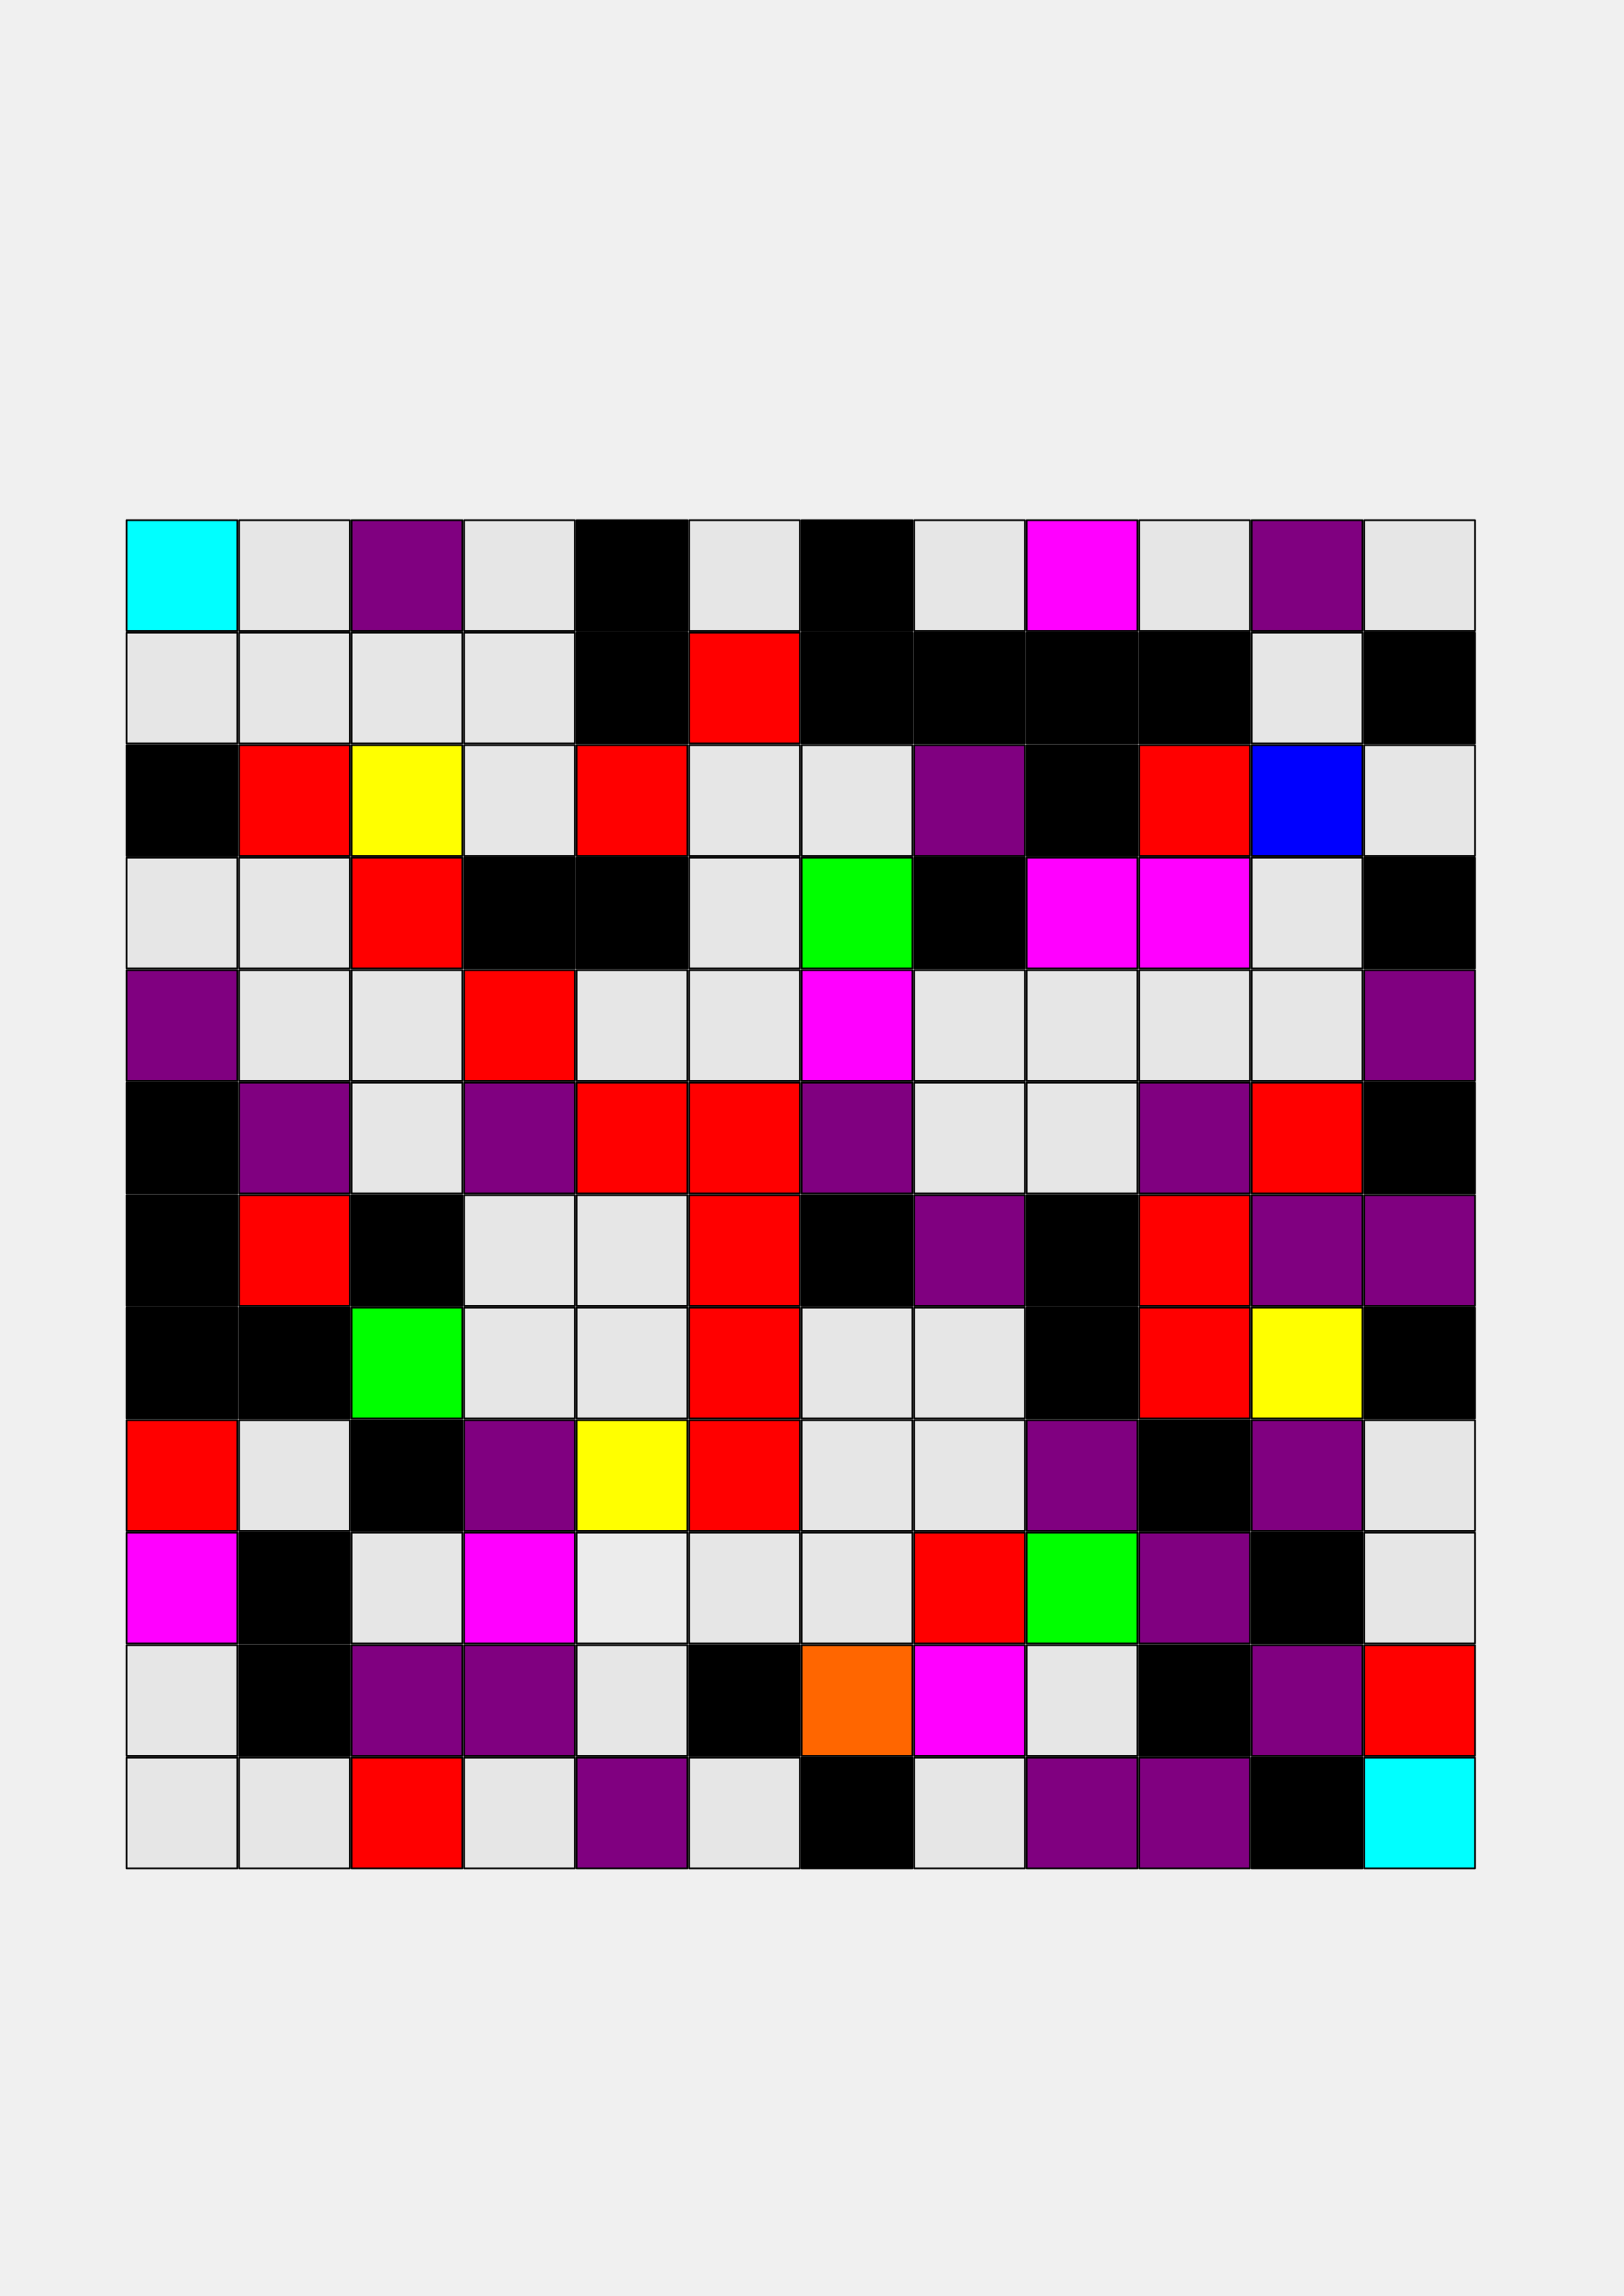
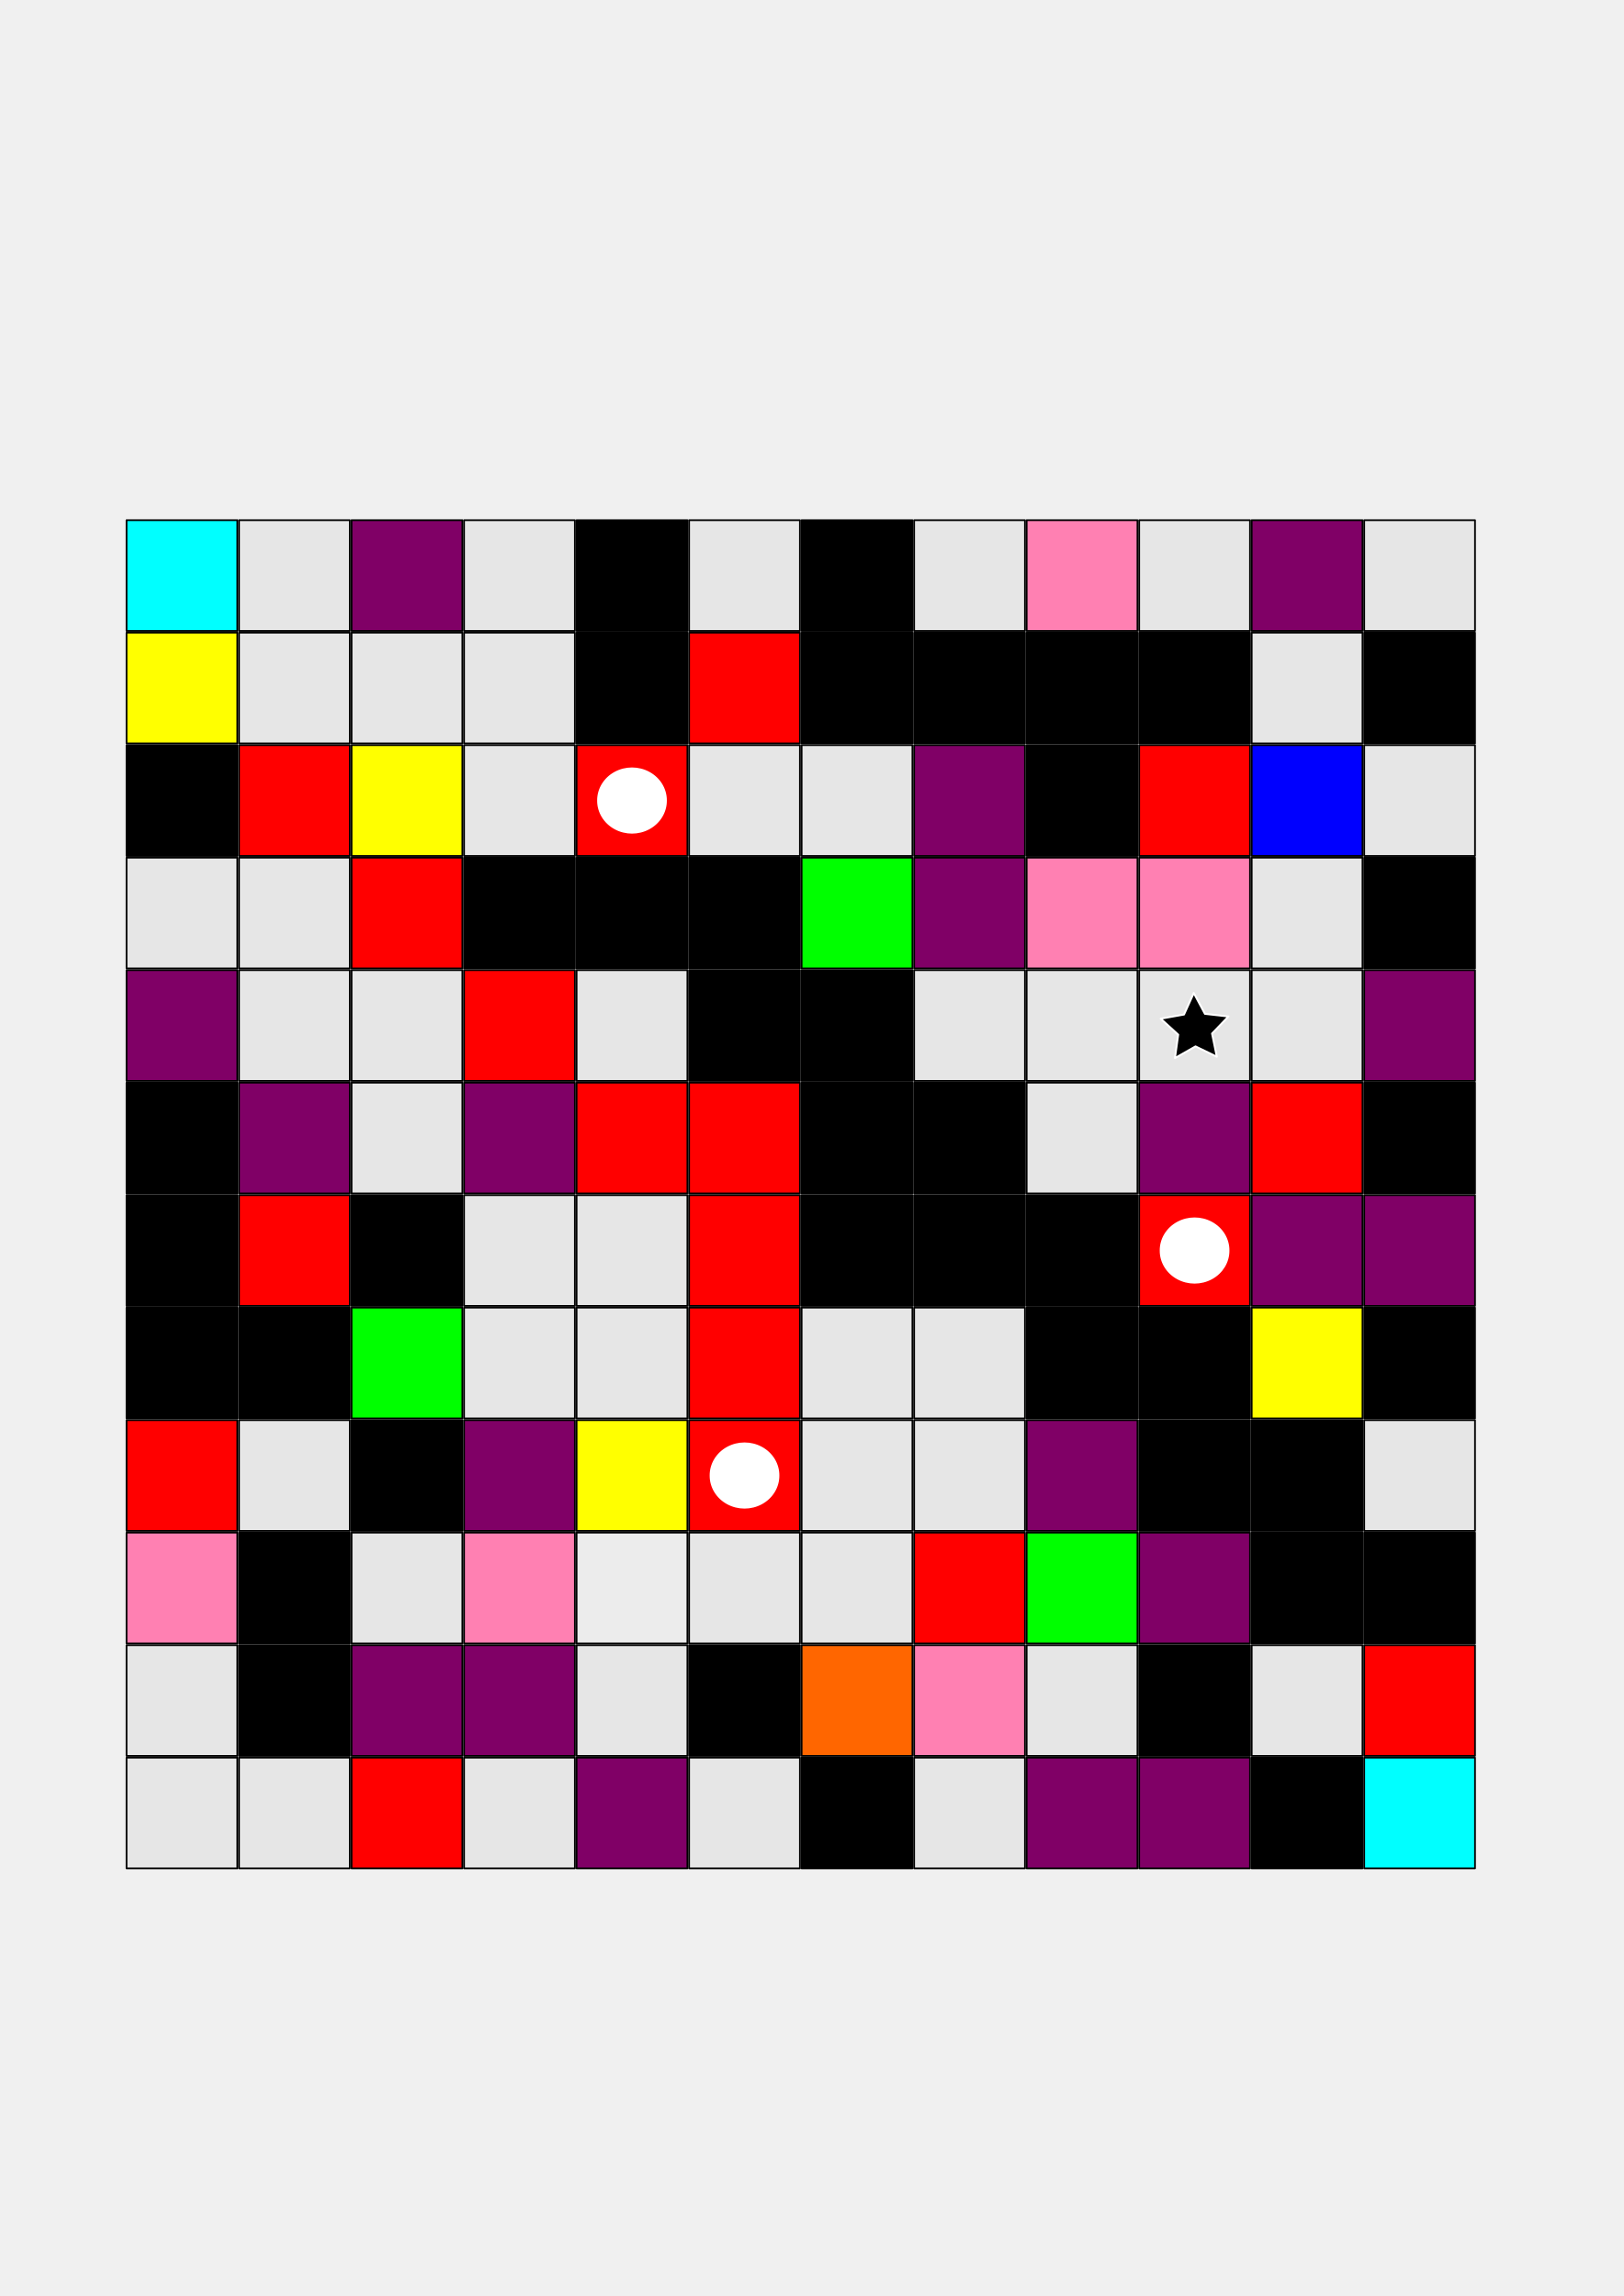
<svg xmlns="http://www.w3.org/2000/svg" width="744.094" height="1052.362" id="svg2" version="1.1">
  <defs id="defs4" />
  <g id="layer1">
    <flowRoot xml:space="preserve" id="flowRoot3453" style="fill:black;stroke:none;stroke-opacity:1;stroke-width:1px;stroke-linejoin:miter;stroke-linecap:butt;fill-opacity:1;font-family:Open Sans;font-style:normal;font-weight:normal;font-size:64px;line-height:125%;letter-spacing:0px;word-spacing:0px;-inkscape-font-specification:Open Sans;font-stretch:normal;font-variant:normal">
      <flowRegion id="flowRegion3455">
        <rect id="rect3457" width="1362.857" height="100" x="-2554.286" y="863.791" style="font-size:64px" />
      </flowRegion>
      <flowPara id="flowPara3459" />
    </flowRoot>
-     <rect style="fill:#ff00ff;stroke:#000000;stroke-width:0.787;stroke-linejoin:round;stroke-miterlimit:4;stroke-opacity:1;stroke-dasharray:none" id="rect2985" height="50.776" x="522.052" y="393.1" width="50.776" />
+     <rect style="fill:#ff80b2;stroke:#000000;stroke-width:0.787;stroke-linejoin:round;stroke-miterlimit:4;stroke-opacity:1;stroke-dasharray:none" id="rect2985" height="50.776" x="522.052" y="393.1" width="50.776" />
    <rect width="50.776" y="393.1" x="573.615" height="50.776" id="rect2987" style="fill:#e6e6e6;stroke:#000000;stroke-width:0.787;stroke-linejoin:round;stroke-miterlimit:4;stroke-opacity:1;stroke-dasharray:none" />
    <rect style="fill:#e6e6e6;stroke:#000000;stroke-width:0.787;stroke-linejoin:round;stroke-miterlimit:4;stroke-opacity:1;stroke-dasharray:none" id="rect2989" height="50.776" x="57.988" y="393.1" width="50.776" />
    <rect width="50.776" y="393.1" x="264.239" height="50.776" id="rect2991" style="fill:#000000;stroke:#000000;stroke-width:0.787;stroke-linejoin:round;stroke-miterlimit:4;stroke-opacity:1;stroke-dasharray:none" />
    <rect style="fill:#000000;stroke:#000000;stroke-width:0.787;stroke-linejoin:round;stroke-miterlimit:4;stroke-opacity:1;stroke-dasharray:none" id="rect2993" height="50.776" x="625.177" y="393.1" width="50.776" />
    <rect width="50.776" y="393.1" x="109.551" height="50.776" id="rect2995" style="fill:#e6e6e6;stroke:#000000;stroke-width:0.787;stroke-linejoin:round;stroke-miterlimit:4;stroke-opacity:1;stroke-dasharray:none" />
-     <rect style="fill:#ff00ff;stroke:#000000;stroke-width:0.787;stroke-linejoin:round;stroke-miterlimit:4;stroke-opacity:1;stroke-dasharray:none" id="rect2997" height="50.776" x="470.489" y="393.1" width="50.776" />
-     <rect width="50.776" y="393.1" x="315.801" height="50.776" id="rect2999" style="fill:#e6e6e6;stroke:#000000;stroke-width:0.787;stroke-linejoin:round;stroke-miterlimit:4;stroke-opacity:1;stroke-dasharray:none" />
+     <rect style="fill:#ff80b2;stroke:#000000;stroke-width:0.787;stroke-linejoin:round;stroke-miterlimit:4;stroke-opacity:1;stroke-dasharray:none" id="rect2997" height="50.776" x="470.489" y="393.1" width="50.776" />
+     <rect width="50.776" y="393.1" x="315.801" height="50.776" id="rect2999" style="fill:#000000;stroke:#000000;stroke-width:0.787;stroke-linejoin:round;stroke-miterlimit:4;stroke-opacity:1;stroke-dasharray:none" />
    <rect style="fill:#ff0000;stroke:#000000;stroke-width:0.787;stroke-linejoin:round;stroke-miterlimit:4;stroke-opacity:1;stroke-dasharray:none" id="rect3001" height="50.776" x="161.113" y="393.1" width="50.776" />
    <rect width="50.776" y="393.1" x="212.676" height="50.776" id="rect3003" style="fill:#000000;stroke:#000000;stroke-width:0.787;stroke-linejoin:round;stroke-miterlimit:4;stroke-opacity:1;stroke-dasharray:none" />
    <rect style="fill:#00ff00;stroke:#000000;stroke-width:0.787;stroke-linejoin:round;stroke-miterlimit:4;stroke-opacity:1;stroke-dasharray:none" id="rect3005" height="50.776" x="367.364" y="393.1" width="50.776" />
-     <rect width="50.776" y="393.1" x="418.927" height="50.776" id="rect3007" style="fill:#000000;stroke:#000000;stroke-width:0.787;stroke-linejoin:round;stroke-miterlimit:4;stroke-opacity:1;stroke-dasharray:none" />
+     <rect width="50.776" y="393.1" x="418.927" height="50.776" id="rect3007" style="fill:#800066;stroke:#000000;stroke-width:0.787;stroke-linejoin:round;stroke-miterlimit:4;stroke-opacity:1;stroke-dasharray:none;fill-opacity:1" />
    <rect width="50.776" y="444.662" x="522.052" height="50.776" id="rect3025" style="fill:#e6e6e6;stroke:#000000;stroke-width:0.787;stroke-linejoin:round;stroke-miterlimit:4;stroke-opacity:1;stroke-dasharray:none" />
    <rect style="fill:#e6e6e6;stroke:#000000;stroke-width:0.787;stroke-linejoin:round;stroke-miterlimit:4;stroke-opacity:1;stroke-dasharray:none" id="rect3027" height="50.776" x="573.615" y="444.662" width="50.776" />
-     <rect width="50.776" y="444.662" x="57.988" height="50.776" id="rect3029" style="fill:#800080;stroke:#000000;stroke-width:0.787;stroke-linejoin:round;stroke-miterlimit:4;stroke-opacity:1;stroke-dasharray:none" />
+     <rect width="50.776" y="444.662" x="57.988" height="50.776" id="rect3029" style="fill:#800066;stroke:#000000;stroke-width:0.787;stroke-linejoin:round;stroke-miterlimit:4;stroke-opacity:1;stroke-dasharray:none" />
    <rect style="fill:#e6e6e6;stroke:#000000;stroke-width:0.787;stroke-linejoin:round;stroke-miterlimit:4;stroke-opacity:1;stroke-dasharray:none" id="rect3031" height="50.776" x="264.239" y="444.662" width="50.776" />
-     <rect width="50.776" y="444.662" x="625.177" height="50.776" id="rect3033" style="fill:#800080;stroke:#000000;stroke-width:0.787;stroke-linejoin:round;stroke-miterlimit:4;stroke-opacity:1;stroke-dasharray:none" />
+     <rect width="50.776" y="444.662" x="625.177" height="50.776" id="rect3033" style="fill:#800066;stroke:#000000;stroke-width:0.787;stroke-linejoin:round;stroke-miterlimit:4;stroke-opacity:1;stroke-dasharray:none" />
    <rect style="fill:#e6e6e6;stroke:#000000;stroke-width:0.787;stroke-linejoin:round;stroke-miterlimit:4;stroke-opacity:1;stroke-dasharray:none" id="rect3035" height="50.776" x="109.551" y="444.662" width="50.776" />
    <rect width="50.776" y="444.662" x="470.489" height="50.776" id="rect3037" style="fill:#e6e6e6;stroke:#000000;stroke-width:0.787;stroke-linejoin:round;stroke-miterlimit:4;stroke-opacity:1;stroke-dasharray:none" />
-     <rect style="fill:#e6e6e6;stroke:#000000;stroke-width:0.787;stroke-linejoin:round;stroke-miterlimit:4;stroke-opacity:1;stroke-dasharray:none" id="rect3039" height="50.776" x="315.801" y="444.662" width="50.776" />
+     <rect style="fill:#000000;stroke:#000000;stroke-width:0.787;stroke-linejoin:round;stroke-miterlimit:4;stroke-opacity:1;stroke-dasharray:none" id="rect3039" height="50.776" x="315.801" y="444.662" width="50.776" />
    <rect width="50.776" y="444.662" x="161.113" height="50.776" id="rect3041" style="fill:#e6e6e6;stroke:#000000;stroke-width:0.787;stroke-linejoin:round;stroke-miterlimit:4;stroke-opacity:1;stroke-dasharray:none" />
    <rect style="fill:#ff0000;stroke:#000000;stroke-width:0.787;stroke-linejoin:round;stroke-miterlimit:4;stroke-opacity:1;stroke-dasharray:none" id="rect3043" height="50.776" x="212.676" y="444.662" width="50.776" />
-     <rect width="50.776" y="444.662" x="367.364" height="50.776" id="rect3045" style="fill:#ff00ff;stroke:#000000;stroke-width:0.787;stroke-linejoin:round;stroke-miterlimit:4;stroke-opacity:1;stroke-dasharray:none" />
+     <rect width="50.776" y="444.662" x="367.364" height="50.776" id="rect3045" style="fill:#000000;stroke:#000000;stroke-width:0.787;stroke-linejoin:round;stroke-miterlimit:4;stroke-opacity:1;stroke-dasharray:none" />
    <rect style="fill:#e6e6e6;stroke:#000000;stroke-width:0.787;stroke-linejoin:round;stroke-miterlimit:4;stroke-opacity:1;stroke-dasharray:none" id="rect3047" height="50.776" x="418.927" y="444.662" width="50.776" />
-     <rect style="fill:#800080;stroke:#000000;stroke-width:0.787;stroke-linejoin:round;stroke-miterlimit:4;stroke-opacity:1;stroke-dasharray:none" id="rect3051" height="50.776" x="522.052" y="496.225" width="50.776" />
+     <rect style="fill:#800066;stroke:#000000;stroke-width:0.787;stroke-linejoin:round;stroke-miterlimit:4;stroke-opacity:1;stroke-dasharray:none" id="rect3051" height="50.776" x="522.052" y="496.225" width="50.776" />
    <rect width="50.776" y="496.225" x="573.615" height="50.776" id="rect3053" style="fill:#ff0000;stroke:#000000;stroke-width:0.787;stroke-linejoin:round;stroke-miterlimit:4;stroke-opacity:1;stroke-dasharray:none" />
    <rect style="fill:#000000;stroke:#000000;stroke-width:0.787;stroke-linejoin:round;stroke-miterlimit:4;stroke-opacity:1;stroke-dasharray:none" id="rect3055" height="50.776" x="57.988" y="496.225" width="50.776" />
    <rect width="50.776" y="496.225" x="264.239" height="50.776" id="rect3057" style="fill:#ff0000;stroke:#000000;stroke-width:0.787;stroke-linejoin:round;stroke-miterlimit:4;stroke-opacity:1;stroke-dasharray:none" />
    <rect style="fill:#000000;stroke:#000000;stroke-width:0.787;stroke-linejoin:round;stroke-miterlimit:4;stroke-opacity:1;stroke-dasharray:none" id="rect3059" height="50.776" x="625.177" y="496.225" width="50.776" />
-     <rect width="50.776" y="496.225" x="109.551" height="50.776" id="rect3061" style="fill:#800080;stroke:#000000;stroke-width:0.787;stroke-linejoin:round;stroke-miterlimit:4;stroke-opacity:1;stroke-dasharray:none" />
+     <rect width="50.776" y="496.225" x="109.551" height="50.776" id="rect3061" style="fill:#800066;stroke:#000000;stroke-width:0.787;stroke-linejoin:round;stroke-miterlimit:4;stroke-opacity:1;stroke-dasharray:none" />
    <rect style="fill:#e6e6e6;stroke:#000000;stroke-width:0.787;stroke-linejoin:round;stroke-miterlimit:4;stroke-opacity:1;stroke-dasharray:none" id="rect3063" height="50.776" x="470.489" y="496.225" width="50.776" />
    <rect width="50.776" y="496.225" x="315.801" height="50.776" id="rect3065" style="fill:#ff0000;stroke:#000000;stroke-width:0.787;stroke-linejoin:round;stroke-miterlimit:4;stroke-opacity:1;stroke-dasharray:none" />
    <rect style="fill:#e6e6e6;stroke:#000000;stroke-width:0.787;stroke-linejoin:round;stroke-miterlimit:4;stroke-opacity:1;stroke-dasharray:none" id="rect3067" height="50.776" x="161.113" y="496.225" width="50.776" />
-     <rect width="50.776" y="496.225" x="212.676" height="50.776" id="rect3069" style="fill:#800080;stroke:#000000;stroke-width:0.787;stroke-linejoin:round;stroke-miterlimit:4;stroke-opacity:1;stroke-dasharray:none" />
-     <rect style="fill:#800080;stroke:#000000;stroke-width:0.787;stroke-linejoin:round;stroke-miterlimit:4;stroke-opacity:1;stroke-dasharray:none" id="rect3071" height="50.776" x="367.364" y="496.225" width="50.776" />
-     <rect width="50.776" y="496.225" x="418.927" height="50.776" id="rect3073" style="fill:#e6e6e6;stroke:#000000;stroke-width:0.787;stroke-linejoin:round;stroke-miterlimit:4;stroke-opacity:1;stroke-dasharray:none" />
+     <rect width="50.776" y="496.225" x="212.676" height="50.776" id="rect3069" style="fill:#800066;stroke:#000000;stroke-width:0.787;stroke-linejoin:round;stroke-miterlimit:4;stroke-opacity:1;stroke-dasharray:none" />
+     <rect style="fill:#000000;stroke:#000000;stroke-width:0.787;stroke-linejoin:round;stroke-miterlimit:4;stroke-opacity:1;stroke-dasharray:none" id="rect3071" height="50.776" x="367.364" y="496.225" width="50.776" />
+     <rect width="50.776" y="496.225" x="418.927" height="50.776" id="rect3073" style="fill:#000000;stroke:#000000;stroke-width:0.787;stroke-linejoin:round;stroke-miterlimit:4;stroke-opacity:1;stroke-dasharray:none" />
    <rect width="50.776" y="547.788" x="522.052" height="50.776" id="rect3077" style="fill:#ff0000;stroke:#000000;stroke-width:0.787;stroke-linejoin:round;stroke-miterlimit:4;stroke-opacity:1;stroke-dasharray:none" />
-     <rect style="fill:#800080;stroke:#000000;stroke-width:0.787;stroke-linejoin:round;stroke-miterlimit:4;stroke-opacity:1;stroke-dasharray:none" id="rect3079" height="50.776" x="573.615" y="547.788" width="50.776" />
+     <rect style="fill:#800066;stroke:#000000;stroke-width:0.787;stroke-linejoin:round;stroke-miterlimit:4;stroke-opacity:1;stroke-dasharray:none" id="rect3079" height="50.776" x="573.615" y="547.788" width="50.776" />
    <rect width="50.776" y="547.788" x="57.988" height="50.776" id="rect3081" style="fill:#000000;stroke:#000000;stroke-width:0.787;stroke-linejoin:round;stroke-miterlimit:4;stroke-opacity:1;stroke-dasharray:none" />
    <rect style="fill:#e6e6e6;stroke:#000000;stroke-width:0.787;stroke-linejoin:round;stroke-miterlimit:4;stroke-opacity:1;stroke-dasharray:none" id="rect3083" height="50.776" x="264.239" y="547.788" width="50.776" />
-     <rect width="50.776" y="547.788" x="625.177" height="50.776" id="rect3085" style="fill:#800080;stroke:#000000;stroke-width:0.787;stroke-linejoin:round;stroke-miterlimit:4;stroke-opacity:1;stroke-dasharray:none" />
+     <rect width="50.776" y="547.788" x="625.177" height="50.776" id="rect3085" style="fill:#800066;stroke:#000000;stroke-width:0.787;stroke-linejoin:round;stroke-miterlimit:4;stroke-opacity:1;stroke-dasharray:none" />
    <rect style="fill:#ff0000;stroke:#000000;stroke-width:0.787;stroke-linejoin:round;stroke-miterlimit:4;stroke-opacity:1;stroke-dasharray:none" id="rect3087" height="50.776" x="109.551" y="547.788" width="50.776" />
    <rect width="50.776" y="547.788" x="470.489" height="50.776" id="rect3089" style="fill:#000000;stroke:#000000;stroke-width:0.787;stroke-linejoin:round;stroke-miterlimit:4;stroke-opacity:1;stroke-dasharray:none" />
    <rect style="fill:#ff0000;stroke:#000000;stroke-width:0.787;stroke-linejoin:round;stroke-miterlimit:4;stroke-opacity:1;stroke-dasharray:none" id="rect3091" height="50.776" x="315.801" y="547.788" width="50.776" />
    <rect width="50.776" y="547.788" x="161.113" height="50.776" id="rect3093" style="fill:#000000;stroke:#000000;stroke-width:0.787;stroke-linejoin:round;stroke-miterlimit:4;stroke-opacity:1;stroke-dasharray:none" />
    <rect style="fill:#e6e6e6;stroke:#000000;stroke-width:0.787;stroke-linejoin:round;stroke-miterlimit:4;stroke-opacity:1;stroke-dasharray:none" id="rect3095" height="50.776" x="212.676" y="547.788" width="50.776" />
    <rect width="50.776" y="547.788" x="367.364" height="50.776" id="rect3097" style="fill:#000000;stroke:#000000;stroke-width:0.787;stroke-linejoin:round;stroke-miterlimit:4;stroke-opacity:1;stroke-dasharray:none" />
-     <rect style="fill:#800080;stroke:#000000;stroke-width:0.787;stroke-linejoin:round;stroke-miterlimit:4;stroke-opacity:1;stroke-dasharray:none" id="rect3099" height="50.776" x="418.927" y="547.788" width="50.776" />
-     <rect style="fill:#ff0000;stroke:#000000;stroke-width:0.787;stroke-linejoin:round;stroke-miterlimit:4;stroke-opacity:1;stroke-dasharray:none" id="rect3103" height="50.776" x="522.052" y="599.35" width="50.776" />
+     <rect style="fill:#000000;stroke:#000000;stroke-width:0.787;stroke-linejoin:round;stroke-miterlimit:4;stroke-opacity:1;stroke-dasharray:none" id="rect3099" height="50.776" x="418.927" y="547.788" width="50.776" />
+     <rect style="fill:#000000;stroke:#000000;stroke-width:0.787;stroke-linejoin:round;stroke-miterlimit:4;stroke-opacity:1;stroke-dasharray:none" id="rect3103" height="50.776" x="522.052" y="599.35" width="50.776" />
    <rect width="50.776" y="599.35" x="573.615" height="50.776" id="rect3105" style="fill:#ffff00;stroke:#000000;stroke-width:0.787;stroke-linejoin:round;stroke-miterlimit:4;stroke-opacity:1;stroke-dasharray:none" />
    <rect style="fill:#000000;stroke:#000000;stroke-width:0.787;stroke-linejoin:round;stroke-miterlimit:4;stroke-opacity:1;stroke-dasharray:none" id="rect3107" height="50.776" x="57.988" y="599.35" width="50.776" />
    <rect width="50.776" y="599.35" x="264.239" height="50.776" id="rect3109" style="fill:#e6e6e6;stroke:#000000;stroke-width:0.787;stroke-linejoin:round;stroke-miterlimit:4;stroke-opacity:1;stroke-dasharray:none" />
    <rect style="fill:#000000;stroke:#000000;stroke-width:0.787;stroke-linejoin:round;stroke-miterlimit:4;stroke-opacity:1;stroke-dasharray:none" id="rect3111" height="50.776" x="625.177" y="599.35" width="50.776" />
    <rect width="50.776" y="599.35" x="109.551" height="50.776" id="rect3113" style="fill:#000000;stroke:#000000;stroke-width:0.787;stroke-linejoin:round;stroke-miterlimit:4;stroke-opacity:1;stroke-dasharray:none" />
    <rect style="fill:#000000;stroke:#000000;stroke-width:0.787;stroke-linejoin:round;stroke-miterlimit:4;stroke-opacity:1;stroke-dasharray:none" id="rect3115" height="50.776" x="470.489" y="599.35" width="50.776" />
    <rect width="50.776" y="599.35" x="315.801" height="50.776" id="rect3117" style="fill:#ff0000;stroke:#000000;stroke-width:0.787;stroke-linejoin:round;stroke-miterlimit:4;stroke-opacity:1;stroke-dasharray:none" />
    <rect style="fill:#00ff00;stroke:#000000;stroke-width:0.787;stroke-linejoin:round;stroke-miterlimit:4;stroke-opacity:1;stroke-dasharray:none" id="rect3119" height="50.776" x="161.113" y="599.35" width="50.776" />
    <rect width="50.776" y="599.35" x="212.676" height="50.776" id="rect3121" style="fill:#e6e6e6;stroke:#000000;stroke-width:0.787;stroke-linejoin:round;stroke-miterlimit:4;stroke-opacity:1;stroke-dasharray:none" />
    <rect style="fill:#e6e6e6;stroke:#000000;stroke-width:0.787;stroke-linejoin:round;stroke-miterlimit:4;stroke-opacity:1;stroke-dasharray:none" id="rect3123" height="50.776" x="367.364" y="599.35" width="50.776" />
    <rect width="50.776" y="599.35" x="418.927" height="50.776" id="rect3125" style="fill:#e6e6e6;stroke:#000000;stroke-width:0.787;stroke-linejoin:round;stroke-miterlimit:4;stroke-opacity:1;stroke-dasharray:none" />
    <rect width="50.776" y="650.913" x="522.052" height="50.776" id="rect3129" style="fill:#000000;stroke:#000000;stroke-width:0.787;stroke-linejoin:round;stroke-miterlimit:4;stroke-opacity:1;stroke-dasharray:none" />
-     <rect style="fill:#800080;stroke:#000000;stroke-width:0.787;stroke-linejoin:round;stroke-miterlimit:4;stroke-opacity:1;stroke-dasharray:none" id="rect3131" height="50.776" x="573.615" y="650.913" width="50.776" />
+     <rect style="fill:#000000;stroke:#000000;stroke-width:0.787;stroke-linejoin:round;stroke-miterlimit:4;stroke-opacity:1;stroke-dasharray:none" id="rect3131" height="50.776" x="573.615" y="650.913" width="50.776" />
    <rect width="50.776" y="650.913" x="57.988" height="50.776" id="rect3133" style="fill:#ff0000;stroke:#000000;stroke-width:0.787;stroke-linejoin:round;stroke-miterlimit:4;stroke-opacity:1;stroke-dasharray:none" />
    <rect style="fill:#ffff00;stroke:#000000;stroke-width:0.787;stroke-linejoin:round;stroke-miterlimit:4;stroke-opacity:1;stroke-dasharray:none" id="rect3135" height="50.776" x="264.239" y="650.913" width="50.776" />
    <rect width="50.776" y="650.913" x="625.177" height="50.776" id="rect3137" style="fill:#e6e6e6;stroke:#000000;stroke-width:0.787;stroke-linejoin:round;stroke-miterlimit:4;stroke-opacity:1;stroke-dasharray:none" />
    <rect style="fill:#e6e6e6;stroke:#000000;stroke-width:0.787;stroke-linejoin:round;stroke-miterlimit:4;stroke-opacity:1;stroke-dasharray:none" id="rect3139" height="50.776" x="109.551" y="650.913" width="50.776" />
-     <rect width="50.776" y="650.913" x="470.489" height="50.776" id="rect3141" style="fill:#800080;stroke:#000000;stroke-width:0.787;stroke-linejoin:round;stroke-miterlimit:4;stroke-opacity:1;stroke-dasharray:none" />
+     <rect width="50.776" y="650.913" x="470.489" height="50.776" id="rect3141" style="fill:#800066;stroke:#000000;stroke-width:0.787;stroke-linejoin:round;stroke-miterlimit:4;stroke-opacity:1;stroke-dasharray:none" />
    <rect style="fill:#ff0000;stroke:#000000;stroke-width:0.787;stroke-linejoin:round;stroke-miterlimit:4;stroke-opacity:1;stroke-dasharray:none" id="rect3143" height="50.776" x="315.801" y="650.913" width="50.776" />
    <rect width="50.776" y="650.913" x="161.113" height="50.776" id="rect3145" style="fill:#000000;stroke:#000000;stroke-width:0.787;stroke-linejoin:round;stroke-miterlimit:4;stroke-opacity:1;stroke-dasharray:none" />
-     <rect style="fill:#800080;stroke:#000000;stroke-width:0.787;stroke-linejoin:round;stroke-miterlimit:4;stroke-opacity:1;stroke-dasharray:none" id="rect3147" height="50.776" x="212.676" y="650.913" width="50.776" />
+     <rect style="fill:#800066;stroke:#000000;stroke-width:0.787;stroke-linejoin:round;stroke-miterlimit:4;stroke-opacity:1;stroke-dasharray:none" id="rect3147" height="50.776" x="212.676" y="650.913" width="50.776" />
    <rect width="50.776" y="650.913" x="367.364" height="50.776" id="rect3149" style="fill:#e6e6e6;stroke:#000000;stroke-width:0.787;stroke-linejoin:round;stroke-miterlimit:4;stroke-opacity:1;stroke-dasharray:none" />
    <rect style="fill:#e6e6e6;stroke:#000000;stroke-width:0.787;stroke-linejoin:round;stroke-miterlimit:4;stroke-opacity:1;stroke-dasharray:none" id="rect3151" height="50.776" x="418.927" y="650.913" width="50.776" />
-     <rect style="fill:#800080;stroke:#000000;stroke-width:0.787;stroke-linejoin:round;stroke-miterlimit:4;stroke-opacity:1;stroke-dasharray:none" id="rect3155" height="50.776" x="522.052" y="702.476" width="50.776" />
+     <rect style="fill:#800066;stroke:#000000;stroke-width:0.787;stroke-linejoin:round;stroke-miterlimit:4;stroke-opacity:1;stroke-dasharray:none" id="rect3155" height="50.776" x="522.052" y="702.476" width="50.776" />
    <rect width="50.776" y="702.476" x="573.615" height="50.776" id="rect3157" style="fill:#000000;stroke:#000000;stroke-width:0.787;stroke-linejoin:round;stroke-miterlimit:4;stroke-opacity:1;stroke-dasharray:none" />
-     <rect style="fill:#ff00ff;stroke:#000000;stroke-width:0.787;stroke-linejoin:round;stroke-miterlimit:4;stroke-opacity:1;stroke-dasharray:none" id="rect3159" height="50.776" x="57.988" y="702.476" width="50.776" />
+     <rect style="fill:#ff80b2;stroke:#000000;stroke-width:0.787;stroke-linejoin:round;stroke-miterlimit:4;stroke-opacity:1;stroke-dasharray:none" id="rect3159" height="50.776" x="57.988" y="702.476" width="50.776" />
    <rect width="50.776" y="702.476" x="264.239" height="50.776" id="rect3161" style="fill:#ececec;stroke:#000000;stroke-width:0.787;stroke-linejoin:round;stroke-miterlimit:4;stroke-opacity:1;stroke-dasharray:none" />
-     <rect style="fill:#e6e6e6;stroke:#000000;stroke-width:0.787;stroke-linejoin:round;stroke-miterlimit:4;stroke-opacity:1;stroke-dasharray:none" id="rect3163" height="50.776" x="625.177" y="702.476" width="50.776" />
+     <rect style="fill:#000000;stroke:#000000;stroke-width:0.787;stroke-linejoin:round;stroke-miterlimit:4;stroke-opacity:1;stroke-dasharray:none" id="rect3163" height="50.776" x="625.177" y="702.476" width="50.776" />
    <rect width="50.776" y="702.476" x="109.551" height="50.776" id="rect3165" style="fill:#000000;stroke:#000000;stroke-width:0.787;stroke-linejoin:round;stroke-miterlimit:4;stroke-opacity:1;stroke-dasharray:none" />
    <rect style="fill:#00ff00;stroke:#000000;stroke-width:0.787;stroke-linejoin:round;stroke-miterlimit:4;stroke-opacity:1;stroke-dasharray:none" id="rect3167" height="50.776" x="470.489" y="702.476" width="50.776" />
    <rect width="50.776" y="702.476" x="315.801" height="50.776" id="rect3169" style="fill:#e6e6e6;stroke:#000000;stroke-width:0.787;stroke-linejoin:round;stroke-miterlimit:4;stroke-opacity:1;stroke-dasharray:none" />
    <rect style="fill:#e6e6e6;stroke:#000000;stroke-width:0.787;stroke-linejoin:round;stroke-miterlimit:4;stroke-opacity:1;stroke-dasharray:none" id="rect3171" height="50.776" x="161.113" y="702.476" width="50.776" />
-     <rect width="50.776" y="702.476" x="212.676" height="50.776" id="rect3173" style="fill:#ff00ff;stroke:#000000;stroke-width:0.787;stroke-linejoin:round;stroke-miterlimit:4;stroke-opacity:1;stroke-dasharray:none" />
+     <rect width="50.776" y="702.476" x="212.676" height="50.776" id="rect3173" style="fill:#ff80b2;stroke:#000000;stroke-width:0.787;stroke-linejoin:round;stroke-miterlimit:4;stroke-opacity:1;stroke-dasharray:none" />
    <rect style="fill:#e6e6e6;stroke:#000000;stroke-width:0.787;stroke-linejoin:round;stroke-miterlimit:4;stroke-opacity:1;stroke-dasharray:none" id="rect3175" height="50.776" x="367.364" y="702.476" width="50.776" />
    <rect width="50.776" y="702.476" x="418.927" height="50.776" id="rect3177" style="fill:#ff0000;stroke:#000000;stroke-width:0.787;stroke-linejoin:round;stroke-miterlimit:4;stroke-opacity:1;stroke-dasharray:none" />
    <rect width="50.776" y="754.038" x="522.052" height="50.776" id="rect3181" style="fill:#000000;stroke:#000000;stroke-width:0.787;stroke-linejoin:round;stroke-miterlimit:4;stroke-opacity:1;stroke-dasharray:none" />
-     <rect style="fill:#800080;stroke:#000000;stroke-width:0.787;stroke-linejoin:round;stroke-miterlimit:4;stroke-opacity:1;stroke-dasharray:none" id="rect3183" height="50.776" x="573.615" y="754.038" width="50.776" />
+     <rect style="fill:#e6e6e6;stroke:#000000;stroke-width:0.787;stroke-linejoin:round;stroke-miterlimit:4;stroke-opacity:1;stroke-dasharray:none" id="rect3183" height="50.776" x="573.615" y="754.038" width="50.776" />
    <rect width="50.776" y="754.038" x="57.988" height="50.776" id="rect3185" style="fill:#e6e6e6;stroke:#000000;stroke-width:0.787;stroke-linejoin:round;stroke-miterlimit:4;stroke-opacity:1;stroke-dasharray:none" />
    <rect style="fill:#e6e6e6;stroke:#000000;stroke-width:0.787;stroke-linejoin:round;stroke-miterlimit:4;stroke-opacity:1;stroke-dasharray:none" id="rect3187" height="50.776" x="264.239" y="754.038" width="50.776" />
    <rect width="50.776" y="754.038" x="625.177" height="50.776" id="rect3189" style="fill:#ff0000;stroke:#000000;stroke-width:0.787;stroke-linejoin:round;stroke-miterlimit:4;stroke-opacity:1;stroke-dasharray:none" />
    <rect style="fill:#000000;stroke:#000000;stroke-width:0.787;stroke-linejoin:round;stroke-miterlimit:4;stroke-opacity:1;stroke-dasharray:none" id="rect3191" height="50.776" x="109.551" y="754.038" width="50.776" />
    <rect width="50.776" y="754.038" x="470.489" height="50.776" id="rect3193" style="fill:#e6e6e6;stroke:#000000;stroke-width:0.787;stroke-linejoin:round;stroke-miterlimit:4;stroke-opacity:1;stroke-dasharray:none" />
    <rect style="fill:#000000;stroke:#000000;stroke-width:0.787;stroke-linejoin:round;stroke-miterlimit:4;stroke-opacity:1;stroke-dasharray:none" id="rect3195" height="50.776" x="315.801" y="754.038" width="50.776" />
-     <rect width="50.776" y="754.038" x="161.113" height="50.776" id="rect3197" style="fill:#800080;stroke:#000000;stroke-width:0.787;stroke-linejoin:round;stroke-miterlimit:4;stroke-opacity:1;stroke-dasharray:none" />
-     <rect style="fill:#800080;stroke:#000000;stroke-width:0.787;stroke-linejoin:round;stroke-miterlimit:4;stroke-opacity:1;stroke-dasharray:none" id="rect3199" height="50.776" x="212.676" y="754.038" width="50.776" />
+     <rect width="50.776" y="754.038" x="161.113" height="50.776" id="rect3197" style="fill:#800066;stroke:#000000;stroke-width:0.787;stroke-linejoin:round;stroke-miterlimit:4;stroke-opacity:1;stroke-dasharray:none" />
+     <rect style="fill:#800066;stroke:#000000;stroke-width:0.787;stroke-linejoin:round;stroke-miterlimit:4;stroke-opacity:1;stroke-dasharray:none" id="rect3199" height="50.776" x="212.676" y="754.038" width="50.776" />
    <rect width="50.776" y="754.038" x="367.364" height="50.776" id="rect3201" style="fill:#ff6600;stroke:#000000;stroke-width:0.787;stroke-linejoin:round;stroke-miterlimit:4;stroke-opacity:1;stroke-dasharray:none" />
-     <rect style="fill:#ff00ff;stroke:#000000;stroke-width:0.787;stroke-linejoin:round;stroke-miterlimit:4;stroke-opacity:1;stroke-dasharray:none" id="rect3203" height="50.776" x="418.927" y="754.038" width="50.776" />
-     <rect style="fill:#800080;stroke:#000000;stroke-width:0.787;stroke-linejoin:round;stroke-miterlimit:4;stroke-opacity:1;stroke-dasharray:none" id="rect3207" height="50.776" x="522.052" y="805.601" width="50.776" />
+     <rect style="fill:#ff80b2;stroke:#000000;stroke-width:0.787;stroke-linejoin:round;stroke-miterlimit:4;stroke-opacity:1;stroke-dasharray:none" id="rect3203" height="50.776" x="418.927" y="754.038" width="50.776" />
+     <rect style="fill:#800066;stroke:#000000;stroke-width:0.787;stroke-linejoin:round;stroke-miterlimit:4;stroke-opacity:1;stroke-dasharray:none" id="rect3207" height="50.776" x="522.052" y="805.601" width="50.776" />
    <rect width="50.776" y="805.601" x="573.615" height="50.776" id="rect3209" style="fill:#000000;stroke:#000000;stroke-width:0.787;stroke-linejoin:round;stroke-miterlimit:4;stroke-opacity:1;stroke-dasharray:none" />
    <rect style="fill:#e6e6e6;stroke:#000000;stroke-width:0.787;stroke-linejoin:round;stroke-miterlimit:4;stroke-opacity:1;stroke-dasharray:none" id="rect3211" height="50.776" x="57.988" y="805.601" width="50.776" />
-     <rect width="50.776" y="805.601" x="264.239" height="50.776" id="rect3213" style="fill:#800080;stroke:#000000;stroke-width:0.787;stroke-linejoin:round;stroke-miterlimit:4;stroke-opacity:1;stroke-dasharray:none" />
+     <rect width="50.776" y="805.601" x="264.239" height="50.776" id="rect3213" style="fill:#800066;stroke:#000000;stroke-width:0.787;stroke-linejoin:round;stroke-miterlimit:4;stroke-opacity:1;stroke-dasharray:none" />
    <rect style="fill:#00ffff;stroke:#000000;stroke-width:0.787;stroke-linejoin:round;stroke-miterlimit:4;stroke-opacity:1;stroke-dasharray:none" id="rect3215" height="50.776" x="625.177" y="805.601" width="50.776" />
    <rect width="50.776" y="805.601" x="109.551" height="50.776" id="rect3217" style="fill:#e6e6e6;stroke:#000000;stroke-width:0.787;stroke-linejoin:round;stroke-miterlimit:4;stroke-opacity:1;stroke-dasharray:none" />
-     <rect style="fill:#800080;stroke:#000000;stroke-width:0.787;stroke-linejoin:round;stroke-miterlimit:4;stroke-opacity:1;stroke-dasharray:none" id="rect3219" height="50.776" x="470.489" y="805.601" width="50.776" />
+     <rect style="fill:#800066;stroke:#000000;stroke-width:0.787;stroke-linejoin:round;stroke-miterlimit:4;stroke-opacity:1;stroke-dasharray:none" id="rect3219" height="50.776" x="470.489" y="805.601" width="50.776" />
    <rect width="50.776" y="805.601" x="315.801" height="50.776" id="rect3221" style="fill:#e6e6e6;stroke:#000000;stroke-width:0.787;stroke-linejoin:round;stroke-miterlimit:4;stroke-opacity:1;stroke-dasharray:none" />
    <rect style="fill:#ff0000;stroke:#000000;stroke-width:0.787;stroke-linejoin:round;stroke-miterlimit:4;stroke-opacity:1;stroke-dasharray:none" id="rect3223" height="50.776" x="161.113" y="805.601" width="50.776" />
    <rect width="50.776" y="805.601" x="212.676" height="50.776" id="rect3225" style="fill:#e6e6e6;stroke:#000000;stroke-width:0.787;stroke-linejoin:round;stroke-miterlimit:4;stroke-opacity:1;stroke-dasharray:none" />
    <rect style="fill:#000000;stroke:#000000;stroke-width:0.787;stroke-linejoin:round;stroke-miterlimit:4;stroke-opacity:1;stroke-dasharray:none" id="rect3227" height="50.776" x="367.364" y="805.601" width="50.776" />
    <rect width="50.776" y="805.601" x="418.927" height="50.776" id="rect3229" style="fill:#e6e6e6;stroke:#000000;stroke-width:0.787;stroke-linejoin:round;stroke-miterlimit:4;stroke-opacity:1;stroke-dasharray:none" />
    <rect width="50.776" y="289.974" x="522.052" height="50.776" id="rect3233" style="fill:#000000;stroke:#000000;stroke-width:0.787;stroke-linejoin:round;stroke-miterlimit:4;stroke-opacity:1;stroke-dasharray:none" />
    <rect style="fill:#e6e6e6;stroke:#000000;stroke-width:0.787;stroke-linejoin:round;stroke-miterlimit:4;stroke-opacity:1;stroke-dasharray:none" id="rect3235" height="50.776" x="573.615" y="289.974" width="50.776" />
-     <rect width="50.776" y="289.974" x="57.988" height="50.776" id="rect3237" style="fill:#e6e6e6;stroke:#000000;stroke-width:0.787;stroke-linejoin:round;stroke-miterlimit:4;stroke-opacity:1;stroke-dasharray:none" />
+     <rect width="50.776" y="289.974" x="57.988" height="50.776" id="rect3237" style="fill:#ffff00;stroke:#000000;stroke-width:0.787;stroke-linejoin:round;stroke-miterlimit:4;stroke-opacity:1;stroke-dasharray:none" />
    <rect style="fill:#000000;stroke:#000000;stroke-width:0.787;stroke-linejoin:round;stroke-miterlimit:4;stroke-opacity:1;stroke-dasharray:none" id="rect3239" height="50.776" x="264.239" y="289.974" width="50.776" />
    <rect width="50.776" y="289.974" x="625.177" height="50.776" id="rect3241" style="fill:#000000;stroke:#000000;stroke-width:0.787;stroke-linejoin:round;stroke-miterlimit:4;stroke-opacity:1;stroke-dasharray:none" />
    <rect style="fill:#e6e6e6;stroke:#000000;stroke-width:0.787;stroke-linejoin:round;stroke-miterlimit:4;stroke-opacity:1;stroke-dasharray:none" id="rect3243" height="50.776" x="109.551" y="289.974" width="50.776" />
    <rect width="50.776" y="289.974" x="470.489" height="50.776" id="rect3245" style="fill:#000000;stroke:#000000;stroke-width:0.787;stroke-linejoin:round;stroke-miterlimit:4;stroke-opacity:1;stroke-dasharray:none" />
    <rect style="fill:#ff0000;stroke:#000000;stroke-width:0.787;stroke-linejoin:round;stroke-miterlimit:4;stroke-opacity:1;stroke-dasharray:none" id="rect3247" height="50.776" x="315.801" y="289.974" width="50.776" />
    <rect width="50.776" y="289.974" x="161.113" height="50.776" id="rect3249" style="fill:#e6e6e6;stroke:#000000;stroke-width:0.787;stroke-linejoin:round;stroke-miterlimit:4;stroke-opacity:1;stroke-dasharray:none" />
    <rect style="fill:#e6e6e6;stroke:#000000;stroke-width:0.787;stroke-linejoin:round;stroke-miterlimit:4;stroke-opacity:1;stroke-dasharray:none" id="rect3251" height="50.776" x="212.676" y="289.974" width="50.776" />
    <rect width="50.776" y="289.974" x="367.364" height="50.776" id="rect3253" style="fill:#000000;stroke:#000000;stroke-width:0.787;stroke-linejoin:round;stroke-miterlimit:4;stroke-opacity:1;stroke-dasharray:none" />
    <rect style="fill:#000000;stroke:#000000;stroke-width:0.787;stroke-linejoin:round;stroke-miterlimit:4;stroke-opacity:1;stroke-dasharray:none" id="rect3255" height="50.776" x="418.927" y="289.974" width="50.776" />
    <rect style="fill:#ff0000;stroke:#000000;stroke-width:0.787;stroke-linejoin:round;stroke-miterlimit:4;stroke-opacity:1;stroke-dasharray:none" id="rect3259" height="50.776" x="522.052" y="341.537" width="50.776" />
    <rect width="50.776" y="341.537" x="573.615" height="50.776" id="rect3261" style="fill:#0000ff;stroke:#000000;stroke-width:0.787;stroke-linejoin:round;stroke-miterlimit:4;stroke-opacity:1;stroke-dasharray:none" />
    <rect style="fill:#000000;stroke:#000000;stroke-width:0.787;stroke-linejoin:round;stroke-miterlimit:4;stroke-opacity:1;stroke-dasharray:none" id="rect3263" height="50.776" x="57.988" y="341.537" width="50.776" />
    <rect width="50.776" y="341.537" x="264.239" height="50.776" id="rect3265" style="fill:#ff0000;stroke:#000000;stroke-width:0.787;stroke-linejoin:round;stroke-miterlimit:4;stroke-opacity:1;stroke-dasharray:none" />
    <rect style="fill:#e6e6e6;stroke:#000000;stroke-width:0.787;stroke-linejoin:round;stroke-miterlimit:4;stroke-opacity:1;stroke-dasharray:none" id="rect3267" height="50.776" x="625.177" y="341.537" width="50.776" />
    <rect width="50.776" y="341.537" x="109.551" height="50.776" id="rect3269" style="fill:#ff0000;stroke:#000000;stroke-width:0.787;stroke-linejoin:round;stroke-miterlimit:4;stroke-opacity:1;stroke-dasharray:none" />
    <rect style="fill:#000000;stroke:#000000;stroke-width:0.787;stroke-linejoin:round;stroke-miterlimit:4;stroke-opacity:1;stroke-dasharray:none" id="rect3271" height="50.776" x="470.489" y="341.537" width="50.776" />
    <rect width="50.776" y="341.537" x="315.801" height="50.776" id="rect3273" style="fill:#e6e6e6;stroke:#000000;stroke-width:0.787;stroke-linejoin:round;stroke-miterlimit:4;stroke-opacity:1;stroke-dasharray:none" />
    <rect style="fill:#ffff00;stroke:#000000;stroke-width:0.787;stroke-linejoin:round;stroke-miterlimit:4;stroke-opacity:1;stroke-dasharray:none" id="rect3275" height="50.776" x="161.113" y="341.537" width="50.776" />
    <rect width="50.776" y="341.537" x="212.676" height="50.776" id="rect3277" style="fill:#e6e6e6;stroke:#000000;stroke-width:0.787;stroke-linejoin:round;stroke-miterlimit:4;stroke-opacity:1;stroke-dasharray:none" />
    <rect style="fill:#e6e6e6;stroke:#000000;stroke-width:0.787;stroke-linejoin:round;stroke-miterlimit:4;stroke-opacity:1;stroke-dasharray:none" id="rect3279" height="50.776" x="367.364" y="341.537" width="50.776" />
-     <rect width="50.776" y="341.537" x="418.927" height="50.776" id="rect3281" style="fill:#800080;stroke:#000000;stroke-width:0.787;stroke-linejoin:round;stroke-miterlimit:4;stroke-opacity:1;stroke-dasharray:none" />
+     <rect width="50.776" y="341.537" x="418.927" height="50.776" id="rect3281" style="fill:#800066;stroke:#000000;stroke-width:0.787;stroke-linejoin:round;stroke-miterlimit:4;stroke-opacity:1;stroke-dasharray:none" />
    <rect width="50.776" y="238.412" x="522.052" height="50.776" id="rect3285" style="fill:#e6e6e6;stroke:#000000;stroke-width:0.787;stroke-linejoin:round;stroke-miterlimit:4;stroke-opacity:1;stroke-dasharray:none" />
-     <rect style="fill:#800080;stroke:#000000;stroke-width:0.787;stroke-linejoin:round;stroke-miterlimit:4;stroke-opacity:1;stroke-dasharray:none" id="rect3287" height="50.776" x="573.615" y="238.412" width="50.776" />
+     <rect style="fill:#800066;stroke:#000000;stroke-width:0.787;stroke-linejoin:round;stroke-miterlimit:4;stroke-opacity:1;stroke-dasharray:none" id="rect3287" height="50.776" x="573.615" y="238.412" width="50.776" />
    <rect width="50.776" y="238.412" x="57.988" height="50.776" id="rect3289" style="fill:#00ffff;stroke:#000000;stroke-width:0.787;stroke-linejoin:round;stroke-miterlimit:4;stroke-opacity:1;stroke-dasharray:none" />
    <rect style="fill:#000000;stroke:#000000;stroke-width:0.787;stroke-linejoin:round;stroke-miterlimit:4;stroke-opacity:1;stroke-dasharray:none" id="rect3291" height="50.776" x="264.239" y="238.412" width="50.776" />
    <rect width="50.776" y="238.412" x="625.177" height="50.776" id="rect3293" style="fill:#e6e6e6;stroke:#000000;stroke-width:0.787;stroke-linejoin:round;stroke-miterlimit:4;stroke-opacity:1;stroke-dasharray:none" />
    <rect style="fill:#e6e6e6;stroke:#000000;stroke-width:0.787;stroke-linejoin:round;stroke-miterlimit:4;stroke-opacity:1;stroke-dasharray:none" id="rect3295" height="50.776" x="109.551" y="238.412" width="50.776" />
-     <rect width="50.776" y="238.412" x="470.489" height="50.776" id="rect3297" style="fill:#ff00ff;stroke:#000000;stroke-width:0.787;stroke-linejoin:round;stroke-miterlimit:4;stroke-opacity:1;stroke-dasharray:none" />
+     <rect width="50.776" y="238.412" x="470.489" height="50.776" id="rect3297" style="fill:#ff80b2;stroke:#000000;stroke-width:0.787;stroke-linejoin:round;stroke-miterlimit:4;stroke-opacity:1;stroke-dasharray:none" />
    <rect style="fill:#e6e6e6;stroke:#000000;stroke-width:0.787;stroke-linejoin:round;stroke-miterlimit:4;stroke-opacity:1;stroke-dasharray:none" id="rect3299" height="50.776" x="315.801" y="238.412" width="50.776" />
-     <rect width="50.776" y="238.412" x="161.113" height="50.776" id="rect3301" style="fill:#800080;stroke:#000000;stroke-width:0.787;stroke-linejoin:round;stroke-miterlimit:4;stroke-opacity:1;stroke-dasharray:none" />
+     <rect width="50.776" y="238.412" x="161.113" height="50.776" id="rect3301" style="fill:#800066;stroke:#000000;stroke-width:0.787;stroke-linejoin:round;stroke-miterlimit:4;stroke-opacity:1;stroke-dasharray:none" />
    <rect style="fill:#e6e6e6;stroke:#000000;stroke-width:0.787;stroke-linejoin:round;stroke-miterlimit:4;stroke-opacity:1;stroke-dasharray:none" id="rect3303" height="50.776" x="212.676" y="238.412" width="50.776" />
    <rect width="50.776" y="238.412" x="367.364" height="50.776" id="rect3305" style="fill:#000000;stroke:#000000;stroke-width:0.787;stroke-linejoin:round;stroke-miterlimit:4;stroke-opacity:1;stroke-dasharray:none" />
    <rect style="fill:#e6e6e6;stroke:#000000;stroke-width:0.787;stroke-linejoin:round;stroke-miterlimit:4;stroke-opacity:1;stroke-dasharray:none" id="rect3307" height="50.776" x="418.927" y="238.412" width="50.776" />
    <flowRoot xml:space="preserve" id="flowRoot3461" style="font-size:64px;font-style:normal;font-variant:normal;font-weight:normal;font-stretch:normal;line-height:125%;letter-spacing:0px;word-spacing:0px;fill:#000000;fill-opacity:1;stroke:none;font-family:Open Sans;-inkscape-font-specification:Open Sans" transform="matrix(0.4442846,0,0,0.4442846,1195.878,480.9713)">
      <flowRegion id="flowRegion3463">
        <rect id="rect3465" width="1362.857" height="94.286" x="-2520" y="863.791" style="font-size:64px" />
      </flowRegion>
      <flowPara id="flowPara3467">1     2    3     4    5     6      7     8    9    10   11  12</flowPara>
    </flowRoot>
    <flowRoot style="font-size:64px;font-style:normal;font-variant:normal;font-weight:normal;font-stretch:normal;line-height:181%;letter-spacing:0px;word-spacing:0px;writing-mode:lr-tb;fill:#000000;fill-opacity:1;stroke:none;font-family:Open Sans;-inkscape-font-specification:Open Sans" id="flowRoot3469" xml:space="preserve" transform="matrix(0.4442846,0,0,0.4442846,1137.487,-147.374)">
      <flowRegion id="flowRegion3471">
        <rect style="font-size:64px;line-height:181%;writing-mode:lr-tb" y="863.791" x="-2520" height="1534.286" width="77.143" id="rect3473" />
      </flowRegion>
      <flowPara id="flowPara3475">1     2    3     4    5     6      7     8    9    10   11  12</flowPara>
    </flowRoot>
+     <path style="fill:#000000;fill-opacity:1;fill-rule:nonzero;stroke:#666666;stroke-width:1.772;stroke-linejoin:round;stroke-miterlimit:4;stroke-opacity:1;stroke-dasharray:none" id="path3299" d="m -210,514.505 a 2.857,3.571 0 1 1 -5.714,0 2.857,3.571 0 1 1 5.714,0 z" />
+     <path style="fill:#ffffff;fill-opacity:1;fill-rule:nonzero;stroke:#ffffff;stroke-width:1.772;stroke-linejoin:round;stroke-miterlimit:4;stroke-opacity:1;stroke-dasharray:none" id="path3301" d="m -147.143,558.076 a 24.286,22.857 0 1 1 -48.571,0 24.286,22.857 0 1 1 48.571,0 z" transform="matrix(0.6345156,0,0,0.6345156,398.4006,12.81654)" />
+     <path transform="matrix(0.6345156,0,0,0.6345156,656.2138,219.0672)" d="m -147.143,558.076 a 24.286,22.857 0 1 1 -48.571,0 24.286,22.857 0 1 1 48.571,0 z" id="path3303" style="fill:#ffffff;fill-opacity:1;fill-rule:nonzero;stroke:#ffffff;stroke-width:1.772;stroke-linejoin:round;stroke-miterlimit:4;stroke-opacity:1;stroke-dasharray:none" />
+     <path style="fill:#ffffff;fill-opacity:1;fill-rule:nonzero;stroke:#ffffff;stroke-width:1.772;stroke-linejoin:round;stroke-miterlimit:4;stroke-opacity:1;stroke-dasharray:none" id="path3305" d="m -147.143,558.076 a 24.286,22.857 0 1 1 -48.571,0 24.286,22.857 0 1 1 48.571,0 z" transform="matrix(0.6345156,0,0,0.6345156,449.9632,322.1926)" />
+     <path style="fill:#000000;fill-opacity:1;fill-rule:nonzero;stroke:#ffffff;stroke-width:1.772;stroke-linejoin:round;stroke-miterlimit:4;stroke-opacity:1;stroke-dasharray:none" id="path3307" d="m -155.714,352.362 -19.467,-9.435 -18.808,10.688 2.957,-21.43 -15.977,-14.585 21.295,-3.81 8.934,-19.702 10.204,19.075 21.498,2.409 -14.989,15.599 z" transform="matrix(0.5014399,0,0,0.5014399,635.7149,307.6578)" />
  </g>
</svg>
